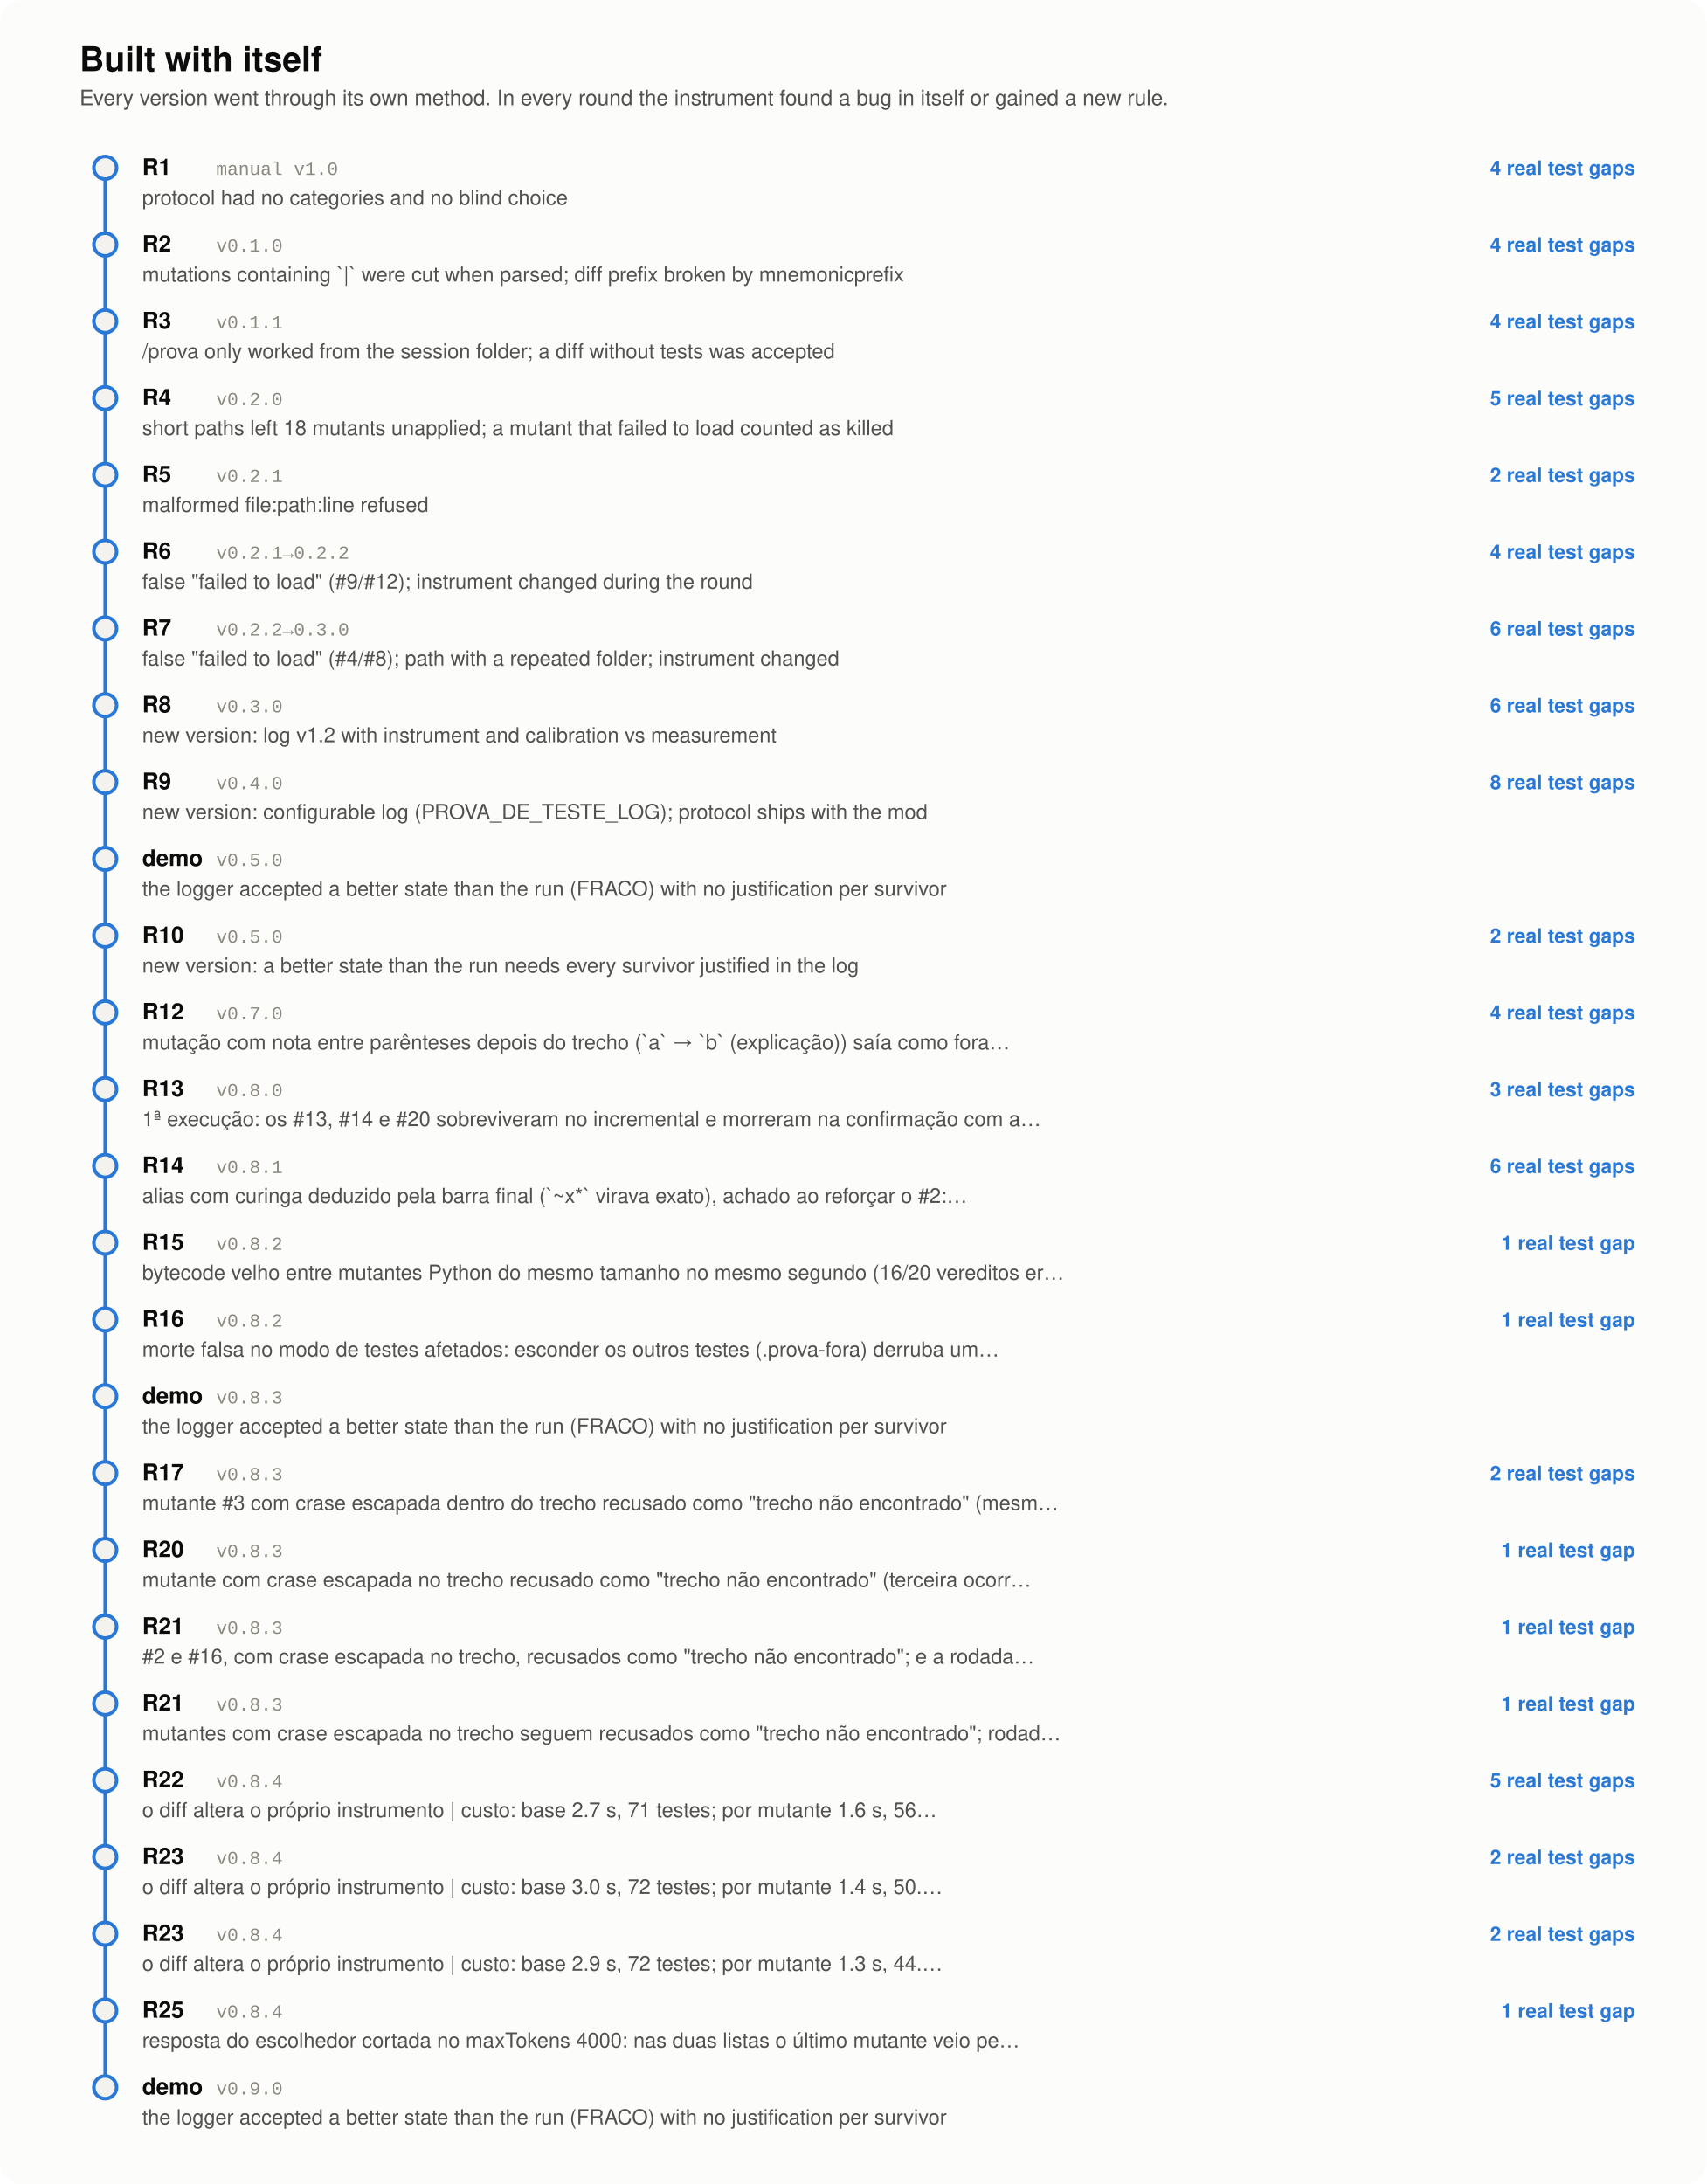
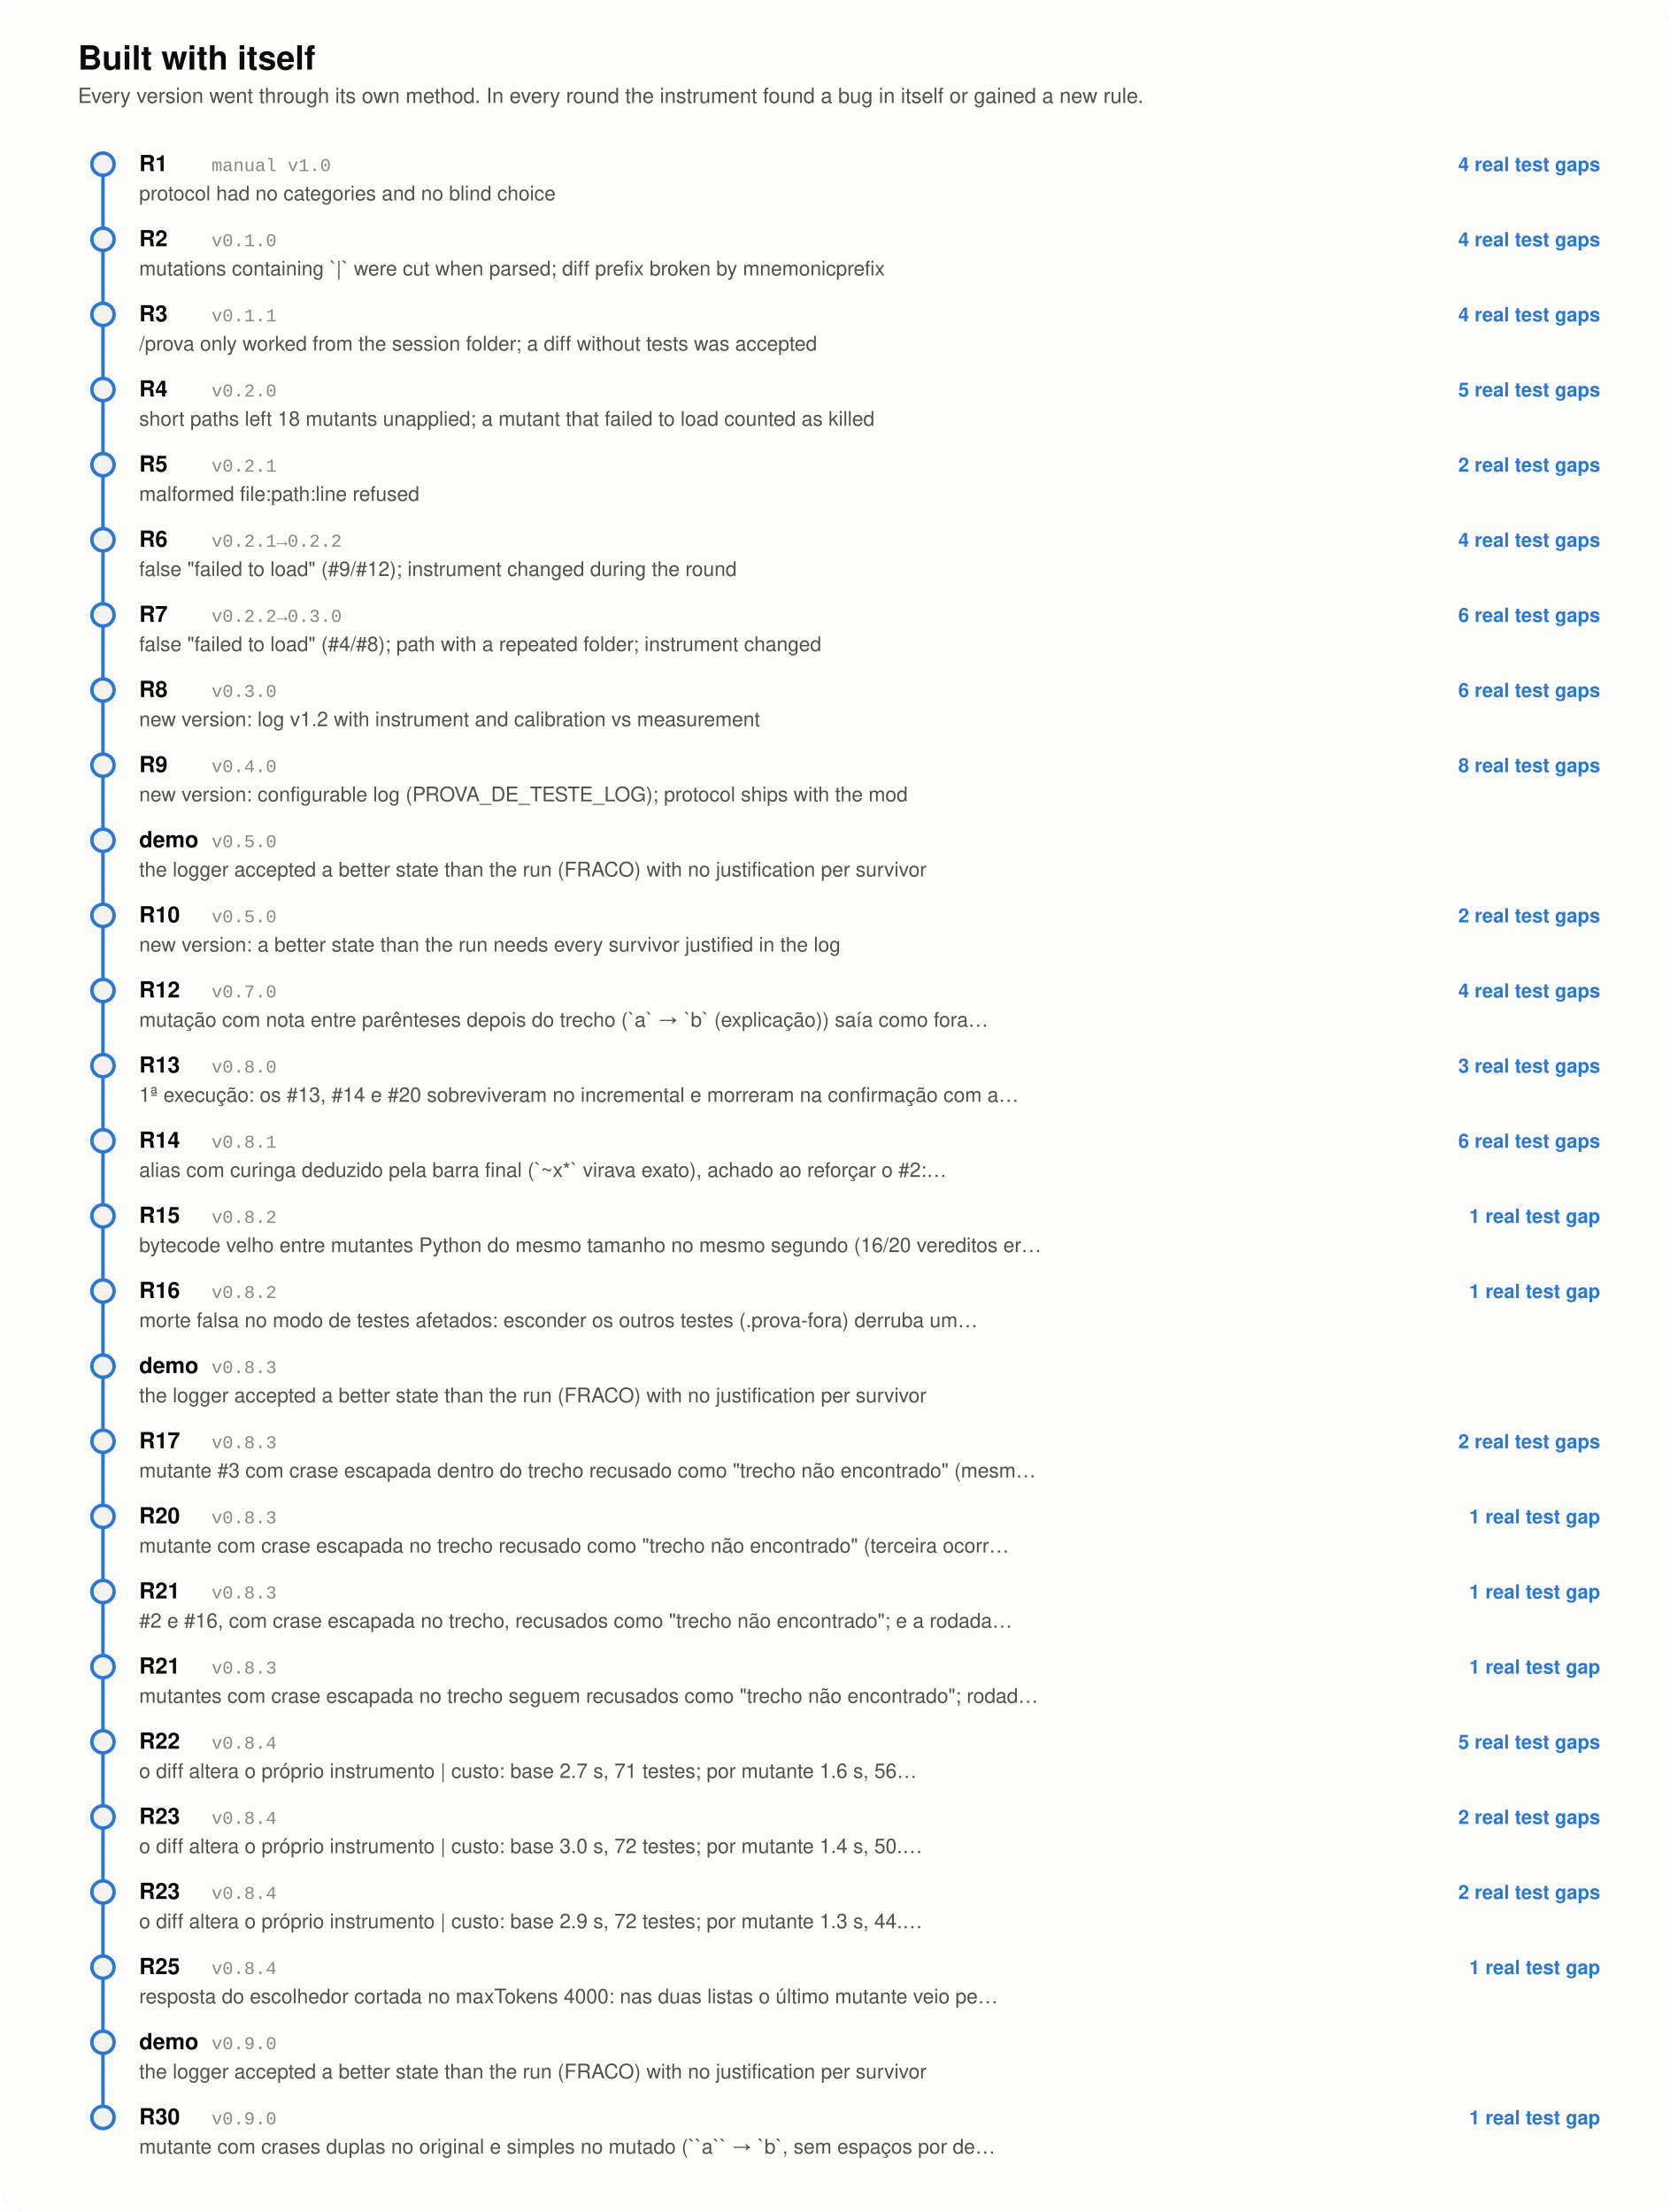
- <svg xmlns="http://www.w3.org/2000/svg" viewBox="0 0 1200 1536" width="1200" height="1536" role="img" aria-label="Timeline of the instrument calibration rounds" font-family="ui-sans-serif, -apple-system, 'Segoe UI', Helvetica, Arial, sans-serif">
+ <svg xmlns="http://www.w3.org/2000/svg" viewBox="0 0 1200 1590" width="1200" height="1590" role="img" aria-label="Timeline of the instrument calibration rounds" font-family="ui-sans-serif, -apple-system, 'Segoe UI', Helvetica, Arial, sans-serif">
  <style>
  .sup { fill: #fcfcfb; } .sup2 { fill: #f3f2ef; } .borda { stroke: #dedcd5; }
  .t1 { fill: #0b0b0b; } .t2 { fill: #52514e; } .t3 { fill: #8a887f; }
  .ac { fill: #2a78d6; } .acs { stroke: #2a78d6; } .acf { fill: #e8f1fb; }
  .ok { fill: #0f7a3d; } .okf { fill: #e3f3e8; }
  @media (prefers-color-scheme: dark) {
    .sup { fill: #1a1a19; } .sup2 { fill: #232322; } .borda { stroke: #3a3936; }
    .t1 { fill: #f0efec; } .t2 { fill: #c3c2b7; } .t3 { fill: #8f8d84; }
    .ac { fill: #3987e5; } .acs { stroke: #3987e5; } .acf { fill: #1d2c40; }
    .ok { fill: #4cc27a; } .okf { fill: #16301f; }
  }
  @media (prefers-reduced-motion: reduce) { * { animation: none !important; } }
</style>
-   <rect width="1200" height="1536" rx="16" class="sup" />
+   <rect width="1200" height="1590" rx="16" class="sup" />
  <text x="56" y="50" font-size="24" font-weight="800" class="t1">Built with itself</text>
  <text x="56" y="74" font-size="15" class="t2">Every version went through its own method. In every round the instrument found a bug in itself or gained a new rule.</text>
  <line x1="74" y1="126" x2="74" y2="164" class="acs" stroke-width="2.5" />
  <circle cx="74" cy="118" r="8" class="sup2 acs" stroke-width="2.5" />
  <text x="100" y="123" font-size="16" font-weight="700" class="t1">R1</text>
  <text x="152" y="123" font-size="13" class="t3" font-family="ui-monospace, 'SF Mono', Menlo, Consolas, 'Liberation Mono', monospace">manual v1.0</text>
  <text x="100" y="144" font-size="14.5" class="t2">protocol had no categories and no blind choice</text>
  <text x="1150" y="123" font-size="14" class="ac" text-anchor="end" font-weight="700">4 real test gaps</text>
  <line x1="74" y1="180" x2="74" y2="218" class="acs" stroke-width="2.5" />
  <circle cx="74" cy="172" r="8" class="sup2 acs" stroke-width="2.5" />
  <text x="100" y="177" font-size="16" font-weight="700" class="t1">R2</text>
  <text x="152" y="177" font-size="13" class="t3" font-family="ui-monospace, 'SF Mono', Menlo, Consolas, 'Liberation Mono', monospace">v0.1.0</text>
  <text x="100" y="198" font-size="14.5" class="t2">mutations containing `|` were cut when parsed; diff prefix broken by mnemonicprefix</text>
  <text x="1150" y="177" font-size="14" class="ac" text-anchor="end" font-weight="700">4 real test gaps</text>
  <line x1="74" y1="234" x2="74" y2="272" class="acs" stroke-width="2.5" />
  <circle cx="74" cy="226" r="8" class="sup2 acs" stroke-width="2.5" />
  <text x="100" y="231" font-size="16" font-weight="700" class="t1">R3</text>
  <text x="152" y="231" font-size="13" class="t3" font-family="ui-monospace, 'SF Mono', Menlo, Consolas, 'Liberation Mono', monospace">v0.1.1</text>
  <text x="100" y="252" font-size="14.5" class="t2">/prova only worked from the session folder; a diff without tests was accepted</text>
  <text x="1150" y="231" font-size="14" class="ac" text-anchor="end" font-weight="700">4 real test gaps</text>
  <line x1="74" y1="288" x2="74" y2="326" class="acs" stroke-width="2.5" />
  <circle cx="74" cy="280" r="8" class="sup2 acs" stroke-width="2.5" />
  <text x="100" y="285" font-size="16" font-weight="700" class="t1">R4</text>
  <text x="152" y="285" font-size="13" class="t3" font-family="ui-monospace, 'SF Mono', Menlo, Consolas, 'Liberation Mono', monospace">v0.2.0</text>
  <text x="100" y="306" font-size="14.5" class="t2">short paths left 18 mutants unapplied; a mutant that failed to load counted as killed</text>
  <text x="1150" y="285" font-size="14" class="ac" text-anchor="end" font-weight="700">5 real test gaps</text>
  <line x1="74" y1="342" x2="74" y2="380" class="acs" stroke-width="2.5" />
  <circle cx="74" cy="334" r="8" class="sup2 acs" stroke-width="2.5" />
  <text x="100" y="339" font-size="16" font-weight="700" class="t1">R5</text>
  <text x="152" y="339" font-size="13" class="t3" font-family="ui-monospace, 'SF Mono', Menlo, Consolas, 'Liberation Mono', monospace">v0.2.1</text>
  <text x="100" y="360" font-size="14.5" class="t2">malformed file:path:line refused</text>
  <text x="1150" y="339" font-size="14" class="ac" text-anchor="end" font-weight="700">2 real test gaps</text>
  <line x1="74" y1="396" x2="74" y2="434" class="acs" stroke-width="2.5" />
  <circle cx="74" cy="388" r="8" class="sup2 acs" stroke-width="2.5" />
  <text x="100" y="393" font-size="16" font-weight="700" class="t1">R6</text>
  <text x="152" y="393" font-size="13" class="t3" font-family="ui-monospace, 'SF Mono', Menlo, Consolas, 'Liberation Mono', monospace">v0.2.1→0.2.2</text>
  <text x="100" y="414" font-size="14.5" class="t2">false "failed to load" (#9/#12); instrument changed during the round</text>
  <text x="1150" y="393" font-size="14" class="ac" text-anchor="end" font-weight="700">4 real test gaps</text>
  <line x1="74" y1="450" x2="74" y2="488" class="acs" stroke-width="2.5" />
  <circle cx="74" cy="442" r="8" class="sup2 acs" stroke-width="2.5" />
  <text x="100" y="447" font-size="16" font-weight="700" class="t1">R7</text>
  <text x="152" y="447" font-size="13" class="t3" font-family="ui-monospace, 'SF Mono', Menlo, Consolas, 'Liberation Mono', monospace">v0.2.2→0.3.0</text>
  <text x="100" y="468" font-size="14.5" class="t2">false "failed to load" (#4/#8); path with a repeated folder; instrument changed</text>
  <text x="1150" y="447" font-size="14" class="ac" text-anchor="end" font-weight="700">6 real test gaps</text>
  <line x1="74" y1="504" x2="74" y2="542" class="acs" stroke-width="2.5" />
  <circle cx="74" cy="496" r="8" class="sup2 acs" stroke-width="2.5" />
  <text x="100" y="501" font-size="16" font-weight="700" class="t1">R8</text>
  <text x="152" y="501" font-size="13" class="t3" font-family="ui-monospace, 'SF Mono', Menlo, Consolas, 'Liberation Mono', monospace">v0.3.0</text>
  <text x="100" y="522" font-size="14.5" class="t2">new version: log v1.2 with instrument and calibration vs measurement</text>
  <text x="1150" y="501" font-size="14" class="ac" text-anchor="end" font-weight="700">6 real test gaps</text>
  <line x1="74" y1="558" x2="74" y2="596" class="acs" stroke-width="2.5" />
  <circle cx="74" cy="550" r="8" class="sup2 acs" stroke-width="2.5" />
  <text x="100" y="555" font-size="16" font-weight="700" class="t1">R9</text>
  <text x="152" y="555" font-size="13" class="t3" font-family="ui-monospace, 'SF Mono', Menlo, Consolas, 'Liberation Mono', monospace">v0.4.0</text>
  <text x="100" y="576" font-size="14.5" class="t2">new version: configurable log (PROVA_DE_TESTE_LOG); protocol ships with the mod</text>
  <text x="1150" y="555" font-size="14" class="ac" text-anchor="end" font-weight="700">8 real test gaps</text>
  <line x1="74" y1="612" x2="74" y2="650" class="acs" stroke-width="2.5" />
  <circle cx="74" cy="604" r="8" class="sup2 acs" stroke-width="2.5" />
  <text x="100" y="609" font-size="16" font-weight="700" class="t1">demo</text>
  <text x="152" y="609" font-size="13" class="t3" font-family="ui-monospace, 'SF Mono', Menlo, Consolas, 'Liberation Mono', monospace">v0.5.0</text>
  <text x="100" y="630" font-size="14.5" class="t2">the logger accepted a better state than the run (FRACO) with no justification per survivor</text>
  <line x1="74" y1="666" x2="74" y2="704" class="acs" stroke-width="2.5" />
  <circle cx="74" cy="658" r="8" class="sup2 acs" stroke-width="2.5" />
  <text x="100" y="663" font-size="16" font-weight="700" class="t1">R10</text>
  <text x="152" y="663" font-size="13" class="t3" font-family="ui-monospace, 'SF Mono', Menlo, Consolas, 'Liberation Mono', monospace">v0.5.0</text>
  <text x="100" y="684" font-size="14.5" class="t2">new version: a better state than the run needs every survivor justified in the log</text>
  <text x="1150" y="663" font-size="14" class="ac" text-anchor="end" font-weight="700">2 real test gaps</text>
  <line x1="74" y1="720" x2="74" y2="758" class="acs" stroke-width="2.5" />
  <circle cx="74" cy="712" r="8" class="sup2 acs" stroke-width="2.5" />
  <text x="100" y="717" font-size="16" font-weight="700" class="t1">R12</text>
  <text x="152" y="717" font-size="13" class="t3" font-family="ui-monospace, 'SF Mono', Menlo, Consolas, 'Liberation Mono', monospace">v0.7.0</text>
  <text x="100" y="738" font-size="14.5" class="t2">mutação com nota entre parênteses depois do trecho (`a` → `b` (explicação)) saía como fora…</text>
  <text x="1150" y="717" font-size="14" class="ac" text-anchor="end" font-weight="700">4 real test gaps</text>
  <line x1="74" y1="774" x2="74" y2="812" class="acs" stroke-width="2.5" />
  <circle cx="74" cy="766" r="8" class="sup2 acs" stroke-width="2.5" />
  <text x="100" y="771" font-size="16" font-weight="700" class="t1">R13</text>
  <text x="152" y="771" font-size="13" class="t3" font-family="ui-monospace, 'SF Mono', Menlo, Consolas, 'Liberation Mono', monospace">v0.8.0</text>
  <text x="100" y="792" font-size="14.5" class="t2">1ª execução: os #13, #14 e #20 sobreviveram no incremental e morreram na confirmação com a…</text>
  <text x="1150" y="771" font-size="14" class="ac" text-anchor="end" font-weight="700">3 real test gaps</text>
  <line x1="74" y1="828" x2="74" y2="866" class="acs" stroke-width="2.5" />
  <circle cx="74" cy="820" r="8" class="sup2 acs" stroke-width="2.5" />
  <text x="100" y="825" font-size="16" font-weight="700" class="t1">R14</text>
  <text x="152" y="825" font-size="13" class="t3" font-family="ui-monospace, 'SF Mono', Menlo, Consolas, 'Liberation Mono', monospace">v0.8.1</text>
  <text x="100" y="846" font-size="14.5" class="t2">alias com curinga deduzido pela barra final (`~x*` virava exato), achado ao reforçar o #2:…</text>
  <text x="1150" y="825" font-size="14" class="ac" text-anchor="end" font-weight="700">6 real test gaps</text>
  <line x1="74" y1="882" x2="74" y2="920" class="acs" stroke-width="2.5" />
  <circle cx="74" cy="874" r="8" class="sup2 acs" stroke-width="2.5" />
  <text x="100" y="879" font-size="16" font-weight="700" class="t1">R15</text>
  <text x="152" y="879" font-size="13" class="t3" font-family="ui-monospace, 'SF Mono', Menlo, Consolas, 'Liberation Mono', monospace">v0.8.2</text>
  <text x="100" y="900" font-size="14.5" class="t2">bytecode velho entre mutantes Python do mesmo tamanho no mesmo segundo (16/20 vereditos er…</text>
  <text x="1150" y="879" font-size="14" class="ac" text-anchor="end" font-weight="700">1 real test gap</text>
  <line x1="74" y1="936" x2="74" y2="974" class="acs" stroke-width="2.5" />
  <circle cx="74" cy="928" r="8" class="sup2 acs" stroke-width="2.5" />
  <text x="100" y="933" font-size="16" font-weight="700" class="t1">R16</text>
  <text x="152" y="933" font-size="13" class="t3" font-family="ui-monospace, 'SF Mono', Menlo, Consolas, 'Liberation Mono', monospace">v0.8.2</text>
  <text x="100" y="954" font-size="14.5" class="t2">morte falsa no modo de testes afetados: esconder os outros testes (.prova-fora) derruba um…</text>
  <text x="1150" y="933" font-size="14" class="ac" text-anchor="end" font-weight="700">1 real test gap</text>
  <line x1="74" y1="990" x2="74" y2="1028" class="acs" stroke-width="2.5" />
  <circle cx="74" cy="982" r="8" class="sup2 acs" stroke-width="2.5" />
  <text x="100" y="987" font-size="16" font-weight="700" class="t1">demo</text>
  <text x="152" y="987" font-size="13" class="t3" font-family="ui-monospace, 'SF Mono', Menlo, Consolas, 'Liberation Mono', monospace">v0.8.3</text>
  <text x="100" y="1008" font-size="14.5" class="t2">the logger accepted a better state than the run (FRACO) with no justification per survivor</text>
  <line x1="74" y1="1044" x2="74" y2="1082" class="acs" stroke-width="2.5" />
  <circle cx="74" cy="1036" r="8" class="sup2 acs" stroke-width="2.5" />
  <text x="100" y="1041" font-size="16" font-weight="700" class="t1">R17</text>
  <text x="152" y="1041" font-size="13" class="t3" font-family="ui-monospace, 'SF Mono', Menlo, Consolas, 'Liberation Mono', monospace">v0.8.3</text>
  <text x="100" y="1062" font-size="14.5" class="t2">mutante #3 com crase escapada dentro do trecho recusado como "trecho não encontrado" (mesm…</text>
  <text x="1150" y="1041" font-size="14" class="ac" text-anchor="end" font-weight="700">2 real test gaps</text>
  <line x1="74" y1="1098" x2="74" y2="1136" class="acs" stroke-width="2.5" />
  <circle cx="74" cy="1090" r="8" class="sup2 acs" stroke-width="2.5" />
  <text x="100" y="1095" font-size="16" font-weight="700" class="t1">R20</text>
  <text x="152" y="1095" font-size="13" class="t3" font-family="ui-monospace, 'SF Mono', Menlo, Consolas, 'Liberation Mono', monospace">v0.8.3</text>
  <text x="100" y="1116" font-size="14.5" class="t2">mutante com crase escapada no trecho recusado como "trecho não encontrado" (terceira ocorr…</text>
  <text x="1150" y="1095" font-size="14" class="ac" text-anchor="end" font-weight="700">1 real test gap</text>
  <line x1="74" y1="1152" x2="74" y2="1190" class="acs" stroke-width="2.5" />
  <circle cx="74" cy="1144" r="8" class="sup2 acs" stroke-width="2.5" />
  <text x="100" y="1149" font-size="16" font-weight="700" class="t1">R21</text>
  <text x="152" y="1149" font-size="13" class="t3" font-family="ui-monospace, 'SF Mono', Menlo, Consolas, 'Liberation Mono', monospace">v0.8.3</text>
  <text x="100" y="1170" font-size="14.5" class="t2">#2 e #16, com crase escapada no trecho, recusados como "trecho não encontrado"; e a rodada…</text>
  <text x="1150" y="1149" font-size="14" class="ac" text-anchor="end" font-weight="700">1 real test gap</text>
  <line x1="74" y1="1206" x2="74" y2="1244" class="acs" stroke-width="2.5" />
  <circle cx="74" cy="1198" r="8" class="sup2 acs" stroke-width="2.5" />
  <text x="100" y="1203" font-size="16" font-weight="700" class="t1">R21</text>
  <text x="152" y="1203" font-size="13" class="t3" font-family="ui-monospace, 'SF Mono', Menlo, Consolas, 'Liberation Mono', monospace">v0.8.3</text>
  <text x="100" y="1224" font-size="14.5" class="t2">mutantes com crase escapada no trecho seguem recusados como "trecho não encontrado"; rodad…</text>
  <text x="1150" y="1203" font-size="14" class="ac" text-anchor="end" font-weight="700">1 real test gap</text>
  <line x1="74" y1="1260" x2="74" y2="1298" class="acs" stroke-width="2.5" />
  <circle cx="74" cy="1252" r="8" class="sup2 acs" stroke-width="2.5" />
  <text x="100" y="1257" font-size="16" font-weight="700" class="t1">R22</text>
  <text x="152" y="1257" font-size="13" class="t3" font-family="ui-monospace, 'SF Mono', Menlo, Consolas, 'Liberation Mono', monospace">v0.8.4</text>
  <text x="100" y="1278" font-size="14.5" class="t2">o diff altera o próprio instrumento | custo: base 2.7 s, 71 testes; por mutante 1.6 s, 56…</text>
  <text x="1150" y="1257" font-size="14" class="ac" text-anchor="end" font-weight="700">5 real test gaps</text>
  <line x1="74" y1="1314" x2="74" y2="1352" class="acs" stroke-width="2.5" />
  <circle cx="74" cy="1306" r="8" class="sup2 acs" stroke-width="2.5" />
  <text x="100" y="1311" font-size="16" font-weight="700" class="t1">R23</text>
  <text x="152" y="1311" font-size="13" class="t3" font-family="ui-monospace, 'SF Mono', Menlo, Consolas, 'Liberation Mono', monospace">v0.8.4</text>
  <text x="100" y="1332" font-size="14.5" class="t2">o diff altera o próprio instrumento | custo: base 3.0 s, 72 testes; por mutante 1.4 s, 50.…</text>
  <text x="1150" y="1311" font-size="14" class="ac" text-anchor="end" font-weight="700">2 real test gaps</text>
  <line x1="74" y1="1368" x2="74" y2="1406" class="acs" stroke-width="2.5" />
  <circle cx="74" cy="1360" r="8" class="sup2 acs" stroke-width="2.5" />
  <text x="100" y="1365" font-size="16" font-weight="700" class="t1">R23</text>
  <text x="152" y="1365" font-size="13" class="t3" font-family="ui-monospace, 'SF Mono', Menlo, Consolas, 'Liberation Mono', monospace">v0.8.4</text>
  <text x="100" y="1386" font-size="14.5" class="t2">o diff altera o próprio instrumento | custo: base 2.9 s, 72 testes; por mutante 1.3 s, 44.…</text>
  <text x="1150" y="1365" font-size="14" class="ac" text-anchor="end" font-weight="700">2 real test gaps</text>
  <line x1="74" y1="1422" x2="74" y2="1460" class="acs" stroke-width="2.5" />
  <circle cx="74" cy="1414" r="8" class="sup2 acs" stroke-width="2.5" />
  <text x="100" y="1419" font-size="16" font-weight="700" class="t1">R25</text>
  <text x="152" y="1419" font-size="13" class="t3" font-family="ui-monospace, 'SF Mono', Menlo, Consolas, 'Liberation Mono', monospace">v0.8.4</text>
  <text x="100" y="1440" font-size="14.5" class="t2">resposta do escolhedor cortada no maxTokens 4000: nas duas listas o último mutante veio pe…</text>
  <text x="1150" y="1419" font-size="14" class="ac" text-anchor="end" font-weight="700">1 real test gap</text>
+   <line x1="74" y1="1476" x2="74" y2="1514" class="acs" stroke-width="2.5" />
  <circle cx="74" cy="1468" r="8" class="sup2 acs" stroke-width="2.5" />
  <text x="100" y="1473" font-size="16" font-weight="700" class="t1">demo</text>
  <text x="152" y="1473" font-size="13" class="t3" font-family="ui-monospace, 'SF Mono', Menlo, Consolas, 'Liberation Mono', monospace">v0.9.0</text>
  <text x="100" y="1494" font-size="14.5" class="t2">the logger accepted a better state than the run (FRACO) with no justification per survivor</text>
+   <circle cx="74" cy="1522" r="8" class="sup2 acs" stroke-width="2.5" />
+   <text x="100" y="1527" font-size="16" font-weight="700" class="t1">R30</text>
+   <text x="152" y="1527" font-size="13" class="t3" font-family="ui-monospace, 'SF Mono', Menlo, Consolas, 'Liberation Mono', monospace">v0.9.0</text>
+   <text x="100" y="1548" font-size="14.5" class="t2">mutante com crases duplas no original e simples no mutado (``a`` → `b`, sem espaços por de…</text>
+   <text x="1150" y="1527" font-size="14" class="ac" text-anchor="end" font-weight="700">1 real test gap</text>
</svg>
